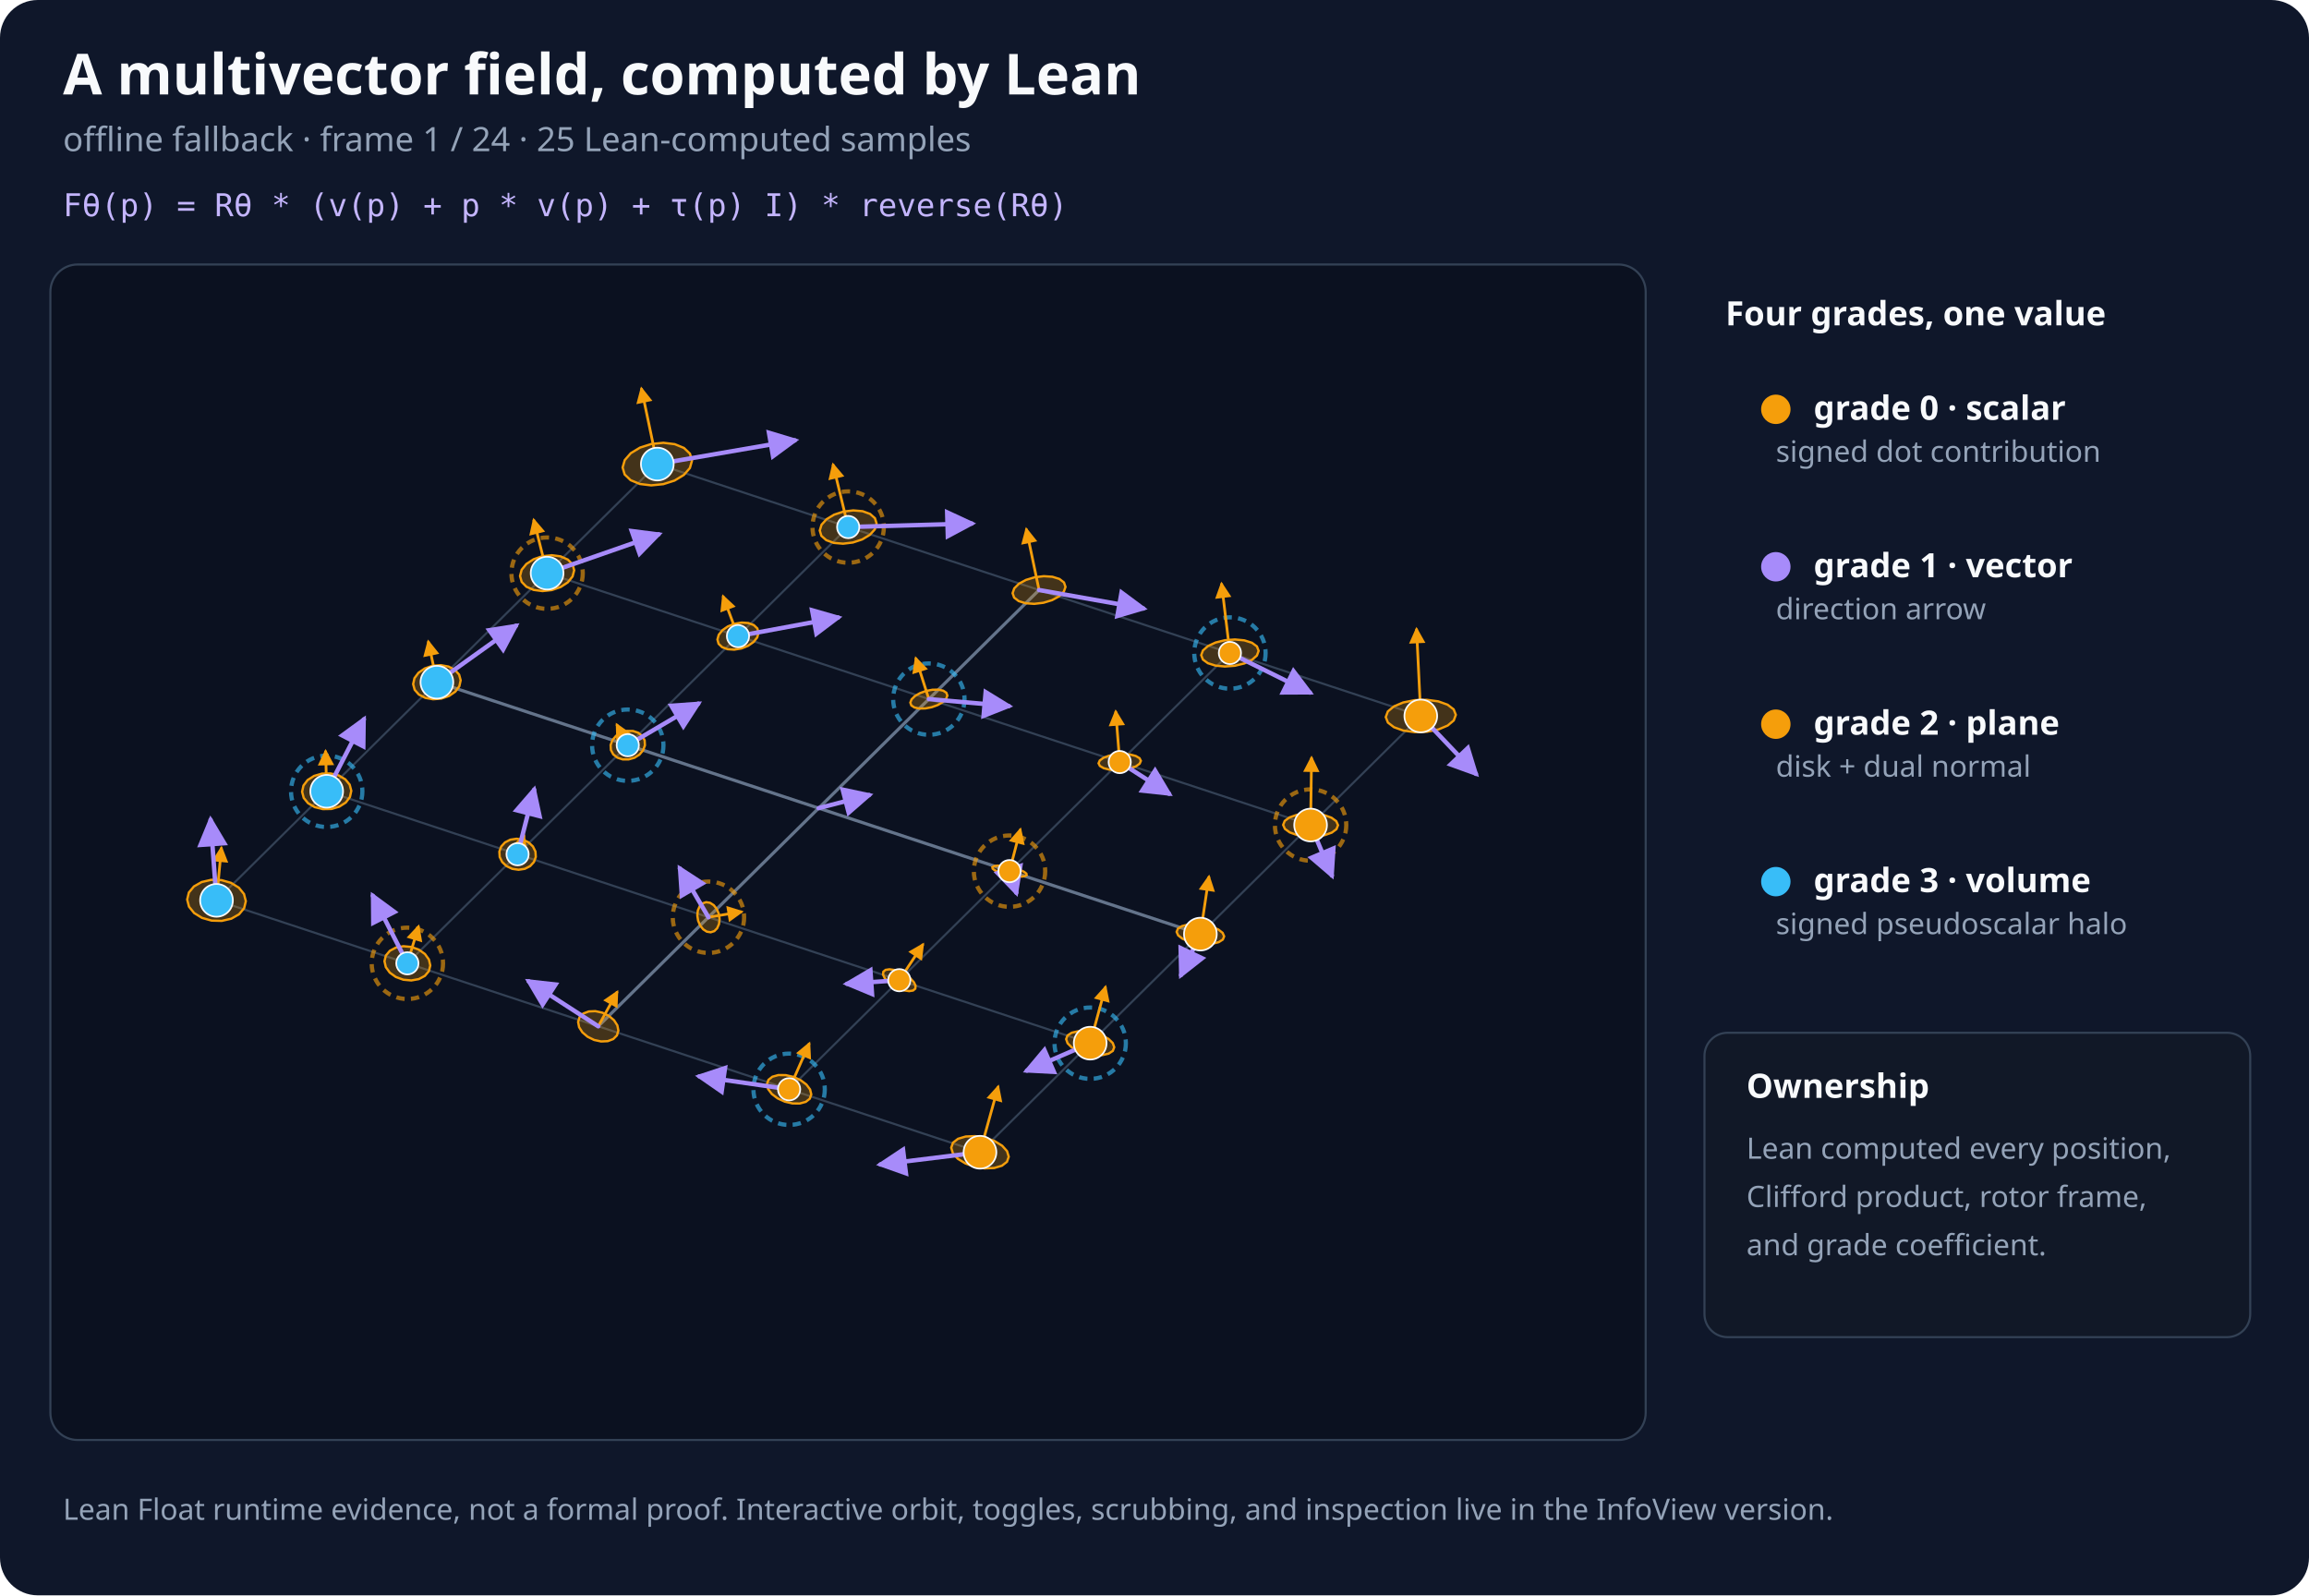
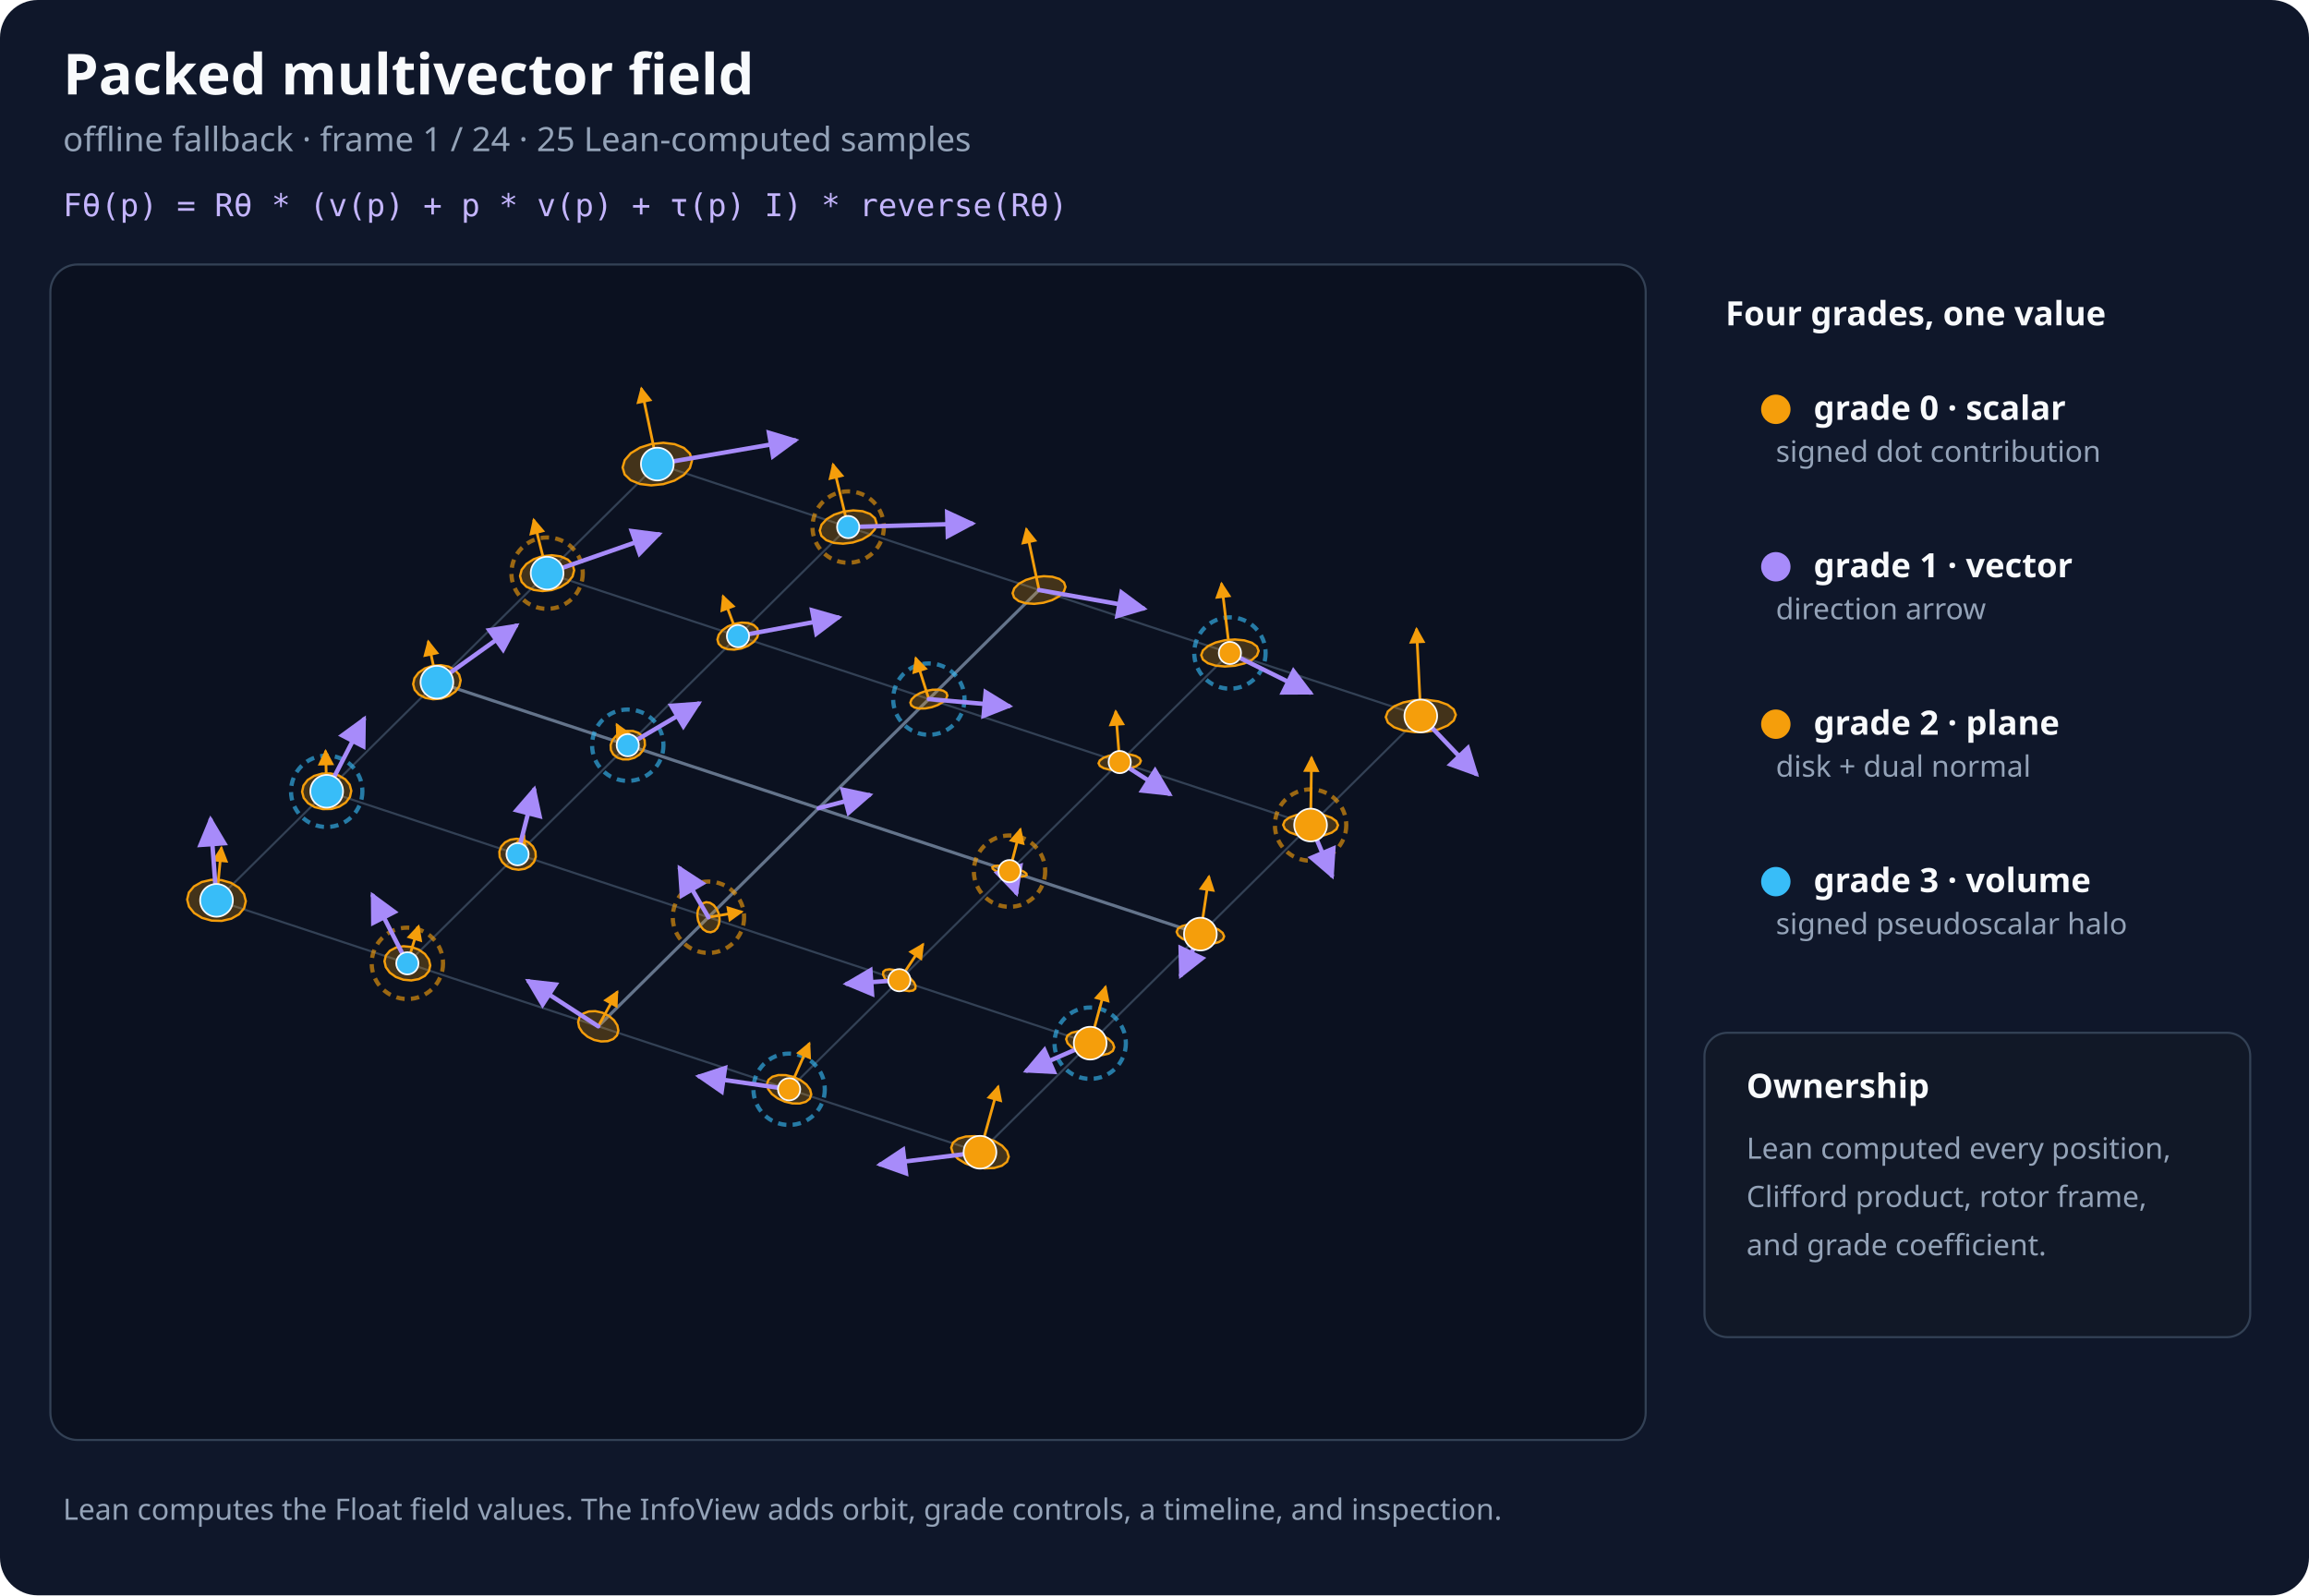
<svg xmlns="http://www.w3.org/2000/svg" width="1100" height="760" viewBox="0 0 1100 760">
  <defs>
    <marker id="arrow-purple" markerWidth="7" markerHeight="7" refX="6" refY="3.5" orient="auto">
      <path d="M0,0 L0,7 L7,3.5 z" fill="#a78bfa" />
    </marker>
    <marker id="arrow-warm" markerWidth="6" markerHeight="6" refX="5" refY="3" orient="auto">
      <path d="M0,0 L0,6 L6,3 z" fill="#f59e0b" />
    </marker>
    <style>.title{font:700 27px system-ui,sans-serif;fill:#f8fafc}.subtitle{font:16px system-ui,sans-serif;fill:#94a3b8}.formula{font:15px ui-monospace,monospace;fill:#c4b5fd}.legend-label{font:700 16px system-ui,sans-serif;fill:#f8fafc}.legend-detail{font:14px system-ui,sans-serif;fill:#94a3b8}.footer{font:14px system-ui,sans-serif;fill:#94a3b8}</style>
  </defs>
  <rect width="1100" height="760" rx="18" fill="#0f172a" />
  <rect x="24" y="126" width="760" height="560" rx="13" fill="#0b1120" stroke="#334155" />
-   <text x="30" y="45" class="title">A multivector field, computed by Lean</text>
+   <text x="30" y="45" class="title">Packed multivector field</text>
  <text x="30" y="72" class="subtitle">offline fallback · frame 1 / 24 · 25 Lean-computed samples</text>
  <text x="30" y="103" class="formula">Fθ(p) = Rθ * (v(p) + p * v(p) + τ(p) I) * reverse(Rθ)</text>
  <line class="grid" x1="313.14" y1="221.08" x2="103.14" y2="428.92" stroke="#334155" stroke-width="1" stroke-linecap="round" />
  <line class="grid" x1="404.07" y1="251.08" x2="194.07" y2="458.92" stroke="#334155" stroke-width="1" stroke-linecap="round" />
  <line class="grid" x1="495" y1="281.08" x2="285" y2="488.92" stroke="#64748b" stroke-width="1.5" stroke-linecap="round" />
  <line class="grid" x1="585.93" y1="311.08" x2="375.93" y2="518.92" stroke="#334155" stroke-width="1" stroke-linecap="round" />
  <line class="grid" x1="676.86" y1="341.08" x2="466.86" y2="548.92" stroke="#334155" stroke-width="1" stroke-linecap="round" />
  <line class="grid" x1="313.14" y1="221.08" x2="676.86" y2="341.08" stroke="#334155" stroke-width="1" stroke-linecap="round" />
  <line class="grid" x1="260.64" y1="273.04" x2="624.36" y2="393.04" stroke="#334155" stroke-width="1" stroke-linecap="round" />
  <line class="grid" x1="208.14" y1="325" x2="571.86" y2="445" stroke="#64748b" stroke-width="1.5" stroke-linecap="round" />
  <line class="grid" x1="155.64" y1="376.96" x2="519.36" y2="496.96" stroke="#334155" stroke-width="1" stroke-linecap="round" />
  <line class="grid" x1="103.14" y1="428.92" x2="466.86" y2="548.92" stroke="#334155" stroke-width="1" stroke-linecap="round" />
  <g>
    <polygon points="304.83,230.56 300.44,228.76 297.59,226.04 296.61,222.71 297.62,219.19 300.5,215.9 304.91,213.23 310.31,211.51 316.06,210.94 321.45,211.6 325.84,213.4 328.69,216.12 329.67,219.45 328.66,222.97 325.78,226.26 321.37,228.93 315.97,230.65 310.22,231.22" fill="#f59e0b" fill-opacity="0.24" stroke="#f59e0b" stroke-width="1.1" />
    <line class="grade-two-normal" x1="313.14" y1="221.08" x2="305.64" y2="185.38" stroke="#f59e0b" stroke-width="1.3" stroke-linecap="round" marker-end="url(#arrow-warm)" />
    <line class="grade-one-vector" x1="313.14" y1="221.08" x2="378.68" y2="209.78" stroke="#a78bfa" stroke-width="2.1" stroke-linecap="round" marker-end="url(#arrow-purple)" />
    <circle cx="313.14" cy="221.08" r="7.8" fill="#38bdf8" stroke="#f8fafc" stroke-width="0.8" />
  </g>
  <g>
    <circle cx="404.07" cy="251.08" r="17" fill="none" stroke="#f59e0b" stroke-width="2" stroke-opacity="0.62" stroke-dasharray="4 3" />
    <polygon points="397.22,258.63 393.64,257.33 391.31,255.28 390.53,252.73 391.38,249.97 393.76,247.35 397.38,245.18 401.81,243.72 406.51,243.15 410.92,243.53 414.5,244.83 416.83,246.88 417.61,249.43 416.76,252.19 414.38,254.81 410.76,256.98 406.33,258.44 401.63,259.01" fill="#f59e0b" fill-opacity="0.24" stroke="#f59e0b" stroke-width="1.1" />
    <line class="grade-two-normal" x1="404.07" y1="251.08" x2="396.92" y2="221.54" stroke="#f59e0b" stroke-width="1.3" stroke-linecap="round" marker-end="url(#arrow-warm)" />
    <line class="grade-one-vector" x1="404.07" y1="251.08" x2="462.93" y2="249.41" stroke="#a78bfa" stroke-width="2.1" stroke-linecap="round" marker-end="url(#arrow-purple)" />
    <circle cx="404.07" cy="251.08" r="5.3" fill="#38bdf8" stroke="#f8fafc" stroke-width="0.8" />
  </g>
  <g>
    <polygon points="488.62,287.39 485.29,286.35 483.13,284.68 482.4,282.57 483.2,280.28 485.41,278.09 488.78,276.26 492.9,275.01 497.28,274.49 501.38,274.77 504.71,275.81 506.87,277.48 507.6,279.59 506.8,281.88 504.59,284.07 501.22,285.9 497.1,287.15 492.72,287.67" fill="#f59e0b" fill-opacity="0.24" stroke="#f59e0b" stroke-width="1.1" />
    <line class="grade-two-normal" x1="495" y1="281.08" x2="488.99" y2="252.32" stroke="#f59e0b" stroke-width="1.3" stroke-linecap="round" marker-end="url(#arrow-warm)" />
    <line class="grade-one-vector" x1="495" y1="281.08" x2="544.68" y2="289.88" stroke="#a78bfa" stroke-width="2.1" stroke-linecap="round" marker-end="url(#arrow-purple)" />
  </g>
  <g>
    <circle cx="585.93" cy="311.08" r="17" fill="none" stroke="#38bdf8" stroke-width="2" stroke-opacity="0.62" stroke-dasharray="4 3" />
    <polygon points="579.08,317.1 575.44,315.95 573.07,314.22 572.25,312.1 573.08,309.87 575.46,307.78 579.1,306.09 583.57,305 588.32,304.64 592.78,305.06 596.42,306.21 598.79,307.94 599.61,310.06 598.78,312.29 596.4,314.38 592.76,316.07 588.29,317.16 583.54,317.52" fill="#f59e0b" fill-opacity="0.24" stroke="#f59e0b" stroke-width="1.1" />
    <line class="grade-two-normal" x1="585.93" y1="311.08" x2="581.98" y2="278.36" stroke="#f59e0b" stroke-width="1.3" stroke-linecap="round" marker-end="url(#arrow-warm)" />
    <line class="grade-one-vector" x1="585.93" y1="311.08" x2="624.05" y2="329.93" stroke="#a78bfa" stroke-width="2.1" stroke-linecap="round" marker-end="url(#arrow-purple)" />
    <circle cx="585.93" cy="311.08" r="5.3" fill="#f59e0b" stroke="#f8fafc" stroke-width="0.8" />
  </g>
  <g>
    <polygon points="668.55,348.04 664.1,346.45 661.19,344.22 660.17,341.61 661.16,338.93 664.04,336.52 668.47,334.65 673.92,333.56 679.71,333.38 685.17,334.12 689.62,335.71 692.53,337.94 693.55,340.55 692.56,343.23 689.68,345.64 685.25,347.51 679.8,348.6 674.01,348.78" fill="#f59e0b" fill-opacity="0.24" stroke="#f59e0b" stroke-width="1.1" />
    <line class="grade-two-normal" x1="676.86" y1="341.08" x2="674.85" y2="299.95" stroke="#f59e0b" stroke-width="1.3" stroke-linecap="round" marker-end="url(#arrow-warm)" />
    <line class="grade-one-vector" x1="676.86" y1="341.08" x2="703.13" y2="368.65" stroke="#a78bfa" stroke-width="2.1" stroke-linecap="round" marker-end="url(#arrow-purple)" />
    <circle cx="676.86" cy="341.08" r="7.8" fill="#f59e0b" stroke="#f8fafc" stroke-width="0.8" />
  </g>
  <g>
    <circle cx="260.64" cy="273.04" r="17" fill="none" stroke="#f59e0b" stroke-width="2" stroke-opacity="0.62" stroke-dasharray="4 3" />
    <polygon points="254.2,281.02 250.77,279.51 248.53,277.21 247.74,274.41 248.51,271.45 250.75,268.68 254.18,266.43 258.39,264.98 262.86,264.5 267.08,265.06 270.51,266.57 272.75,268.87 273.54,271.67 272.77,274.63 270.53,277.4 267.1,279.65 262.89,281.1 258.42,281.58" fill="#f59e0b" fill-opacity="0.24" stroke="#f59e0b" stroke-width="1.1" />
    <line class="grade-two-normal" x1="260.64" y1="273.04" x2="254.34" y2="247.92" stroke="#f59e0b" stroke-width="1.3" stroke-linecap="round" marker-end="url(#arrow-warm)" />
    <line class="grade-one-vector" x1="260.64" y1="273.04" x2="313.74" y2="254.54" stroke="#a78bfa" stroke-width="2.1" stroke-linecap="round" marker-end="url(#arrow-purple)" />
    <circle cx="260.64" cy="273.04" r="7.8" fill="#38bdf8" stroke="#f8fafc" stroke-width="0.8" />
  </g>
  <g>
    <polygon points="346.61,309.27 344.02,308.3 342.34,306.7 341.78,304.65 342.4,302.42 344.12,300.25 346.74,298.43 349.95,297.16 353.35,296.6 356.53,296.81 359.12,297.78 360.8,299.38 361.36,301.43 360.74,303.66 359.02,305.83 356.4,307.65 353.19,308.92 349.79,309.48" fill="#f59e0b" fill-opacity="0.24" stroke="#f59e0b" stroke-width="1.1" />
    <line class="grade-two-normal" x1="351.57" y1="303.04" x2="344.55" y2="284.3" stroke="#f59e0b" stroke-width="1.3" stroke-linecap="round" marker-end="url(#arrow-warm)" />
    <line class="grade-one-vector" x1="351.57" y1="303.04" x2="399.27" y2="294.18" stroke="#a78bfa" stroke-width="2.1" stroke-linecap="round" marker-end="url(#arrow-purple)" />
    <circle cx="351.57" cy="303.04" r="5.3" fill="#38bdf8" stroke="#f8fafc" stroke-width="0.8" />
  </g>
  <g>
    <circle cx="442.5" cy="333.04" r="17" fill="none" stroke="#38bdf8" stroke-width="2" stroke-opacity="0.62" stroke-dasharray="4 3" />
    <polygon points="437.95,337.54 435.64,337.04 434.16,336.06 433.68,334.72 434.27,333.17 435.85,331.61 438.23,330.22 441.13,329.17 444.19,328.59 447.05,328.54 449.36,329.04 450.84,330.02 451.32,331.36 450.73,332.91 449.15,334.47 446.77,335.86 443.87,336.91 440.81,337.49" fill="#f59e0b" fill-opacity="0.24" stroke="#f59e0b" stroke-width="1.1" />
    <line class="grade-two-normal" x1="442.5" y1="333.04" x2="436.37" y2="313.81" stroke="#f59e0b" stroke-width="1.3" stroke-linecap="round" marker-end="url(#arrow-warm)" />
    <line class="grade-one-vector" x1="442.5" y1="333.04" x2="480.58" y2="336.37" stroke="#a78bfa" stroke-width="2.1" stroke-linecap="round" marker-end="url(#arrow-purple)" />
  </g>
  <g>
    <polygon points="528.47,366.64 525.77,365.94 523.99,364.89 523.35,363.62 523.93,362.28 525.66,361.03 528.32,360.02 531.6,359.38 535.1,359.18 538.39,359.44 541.09,360.14 542.87,361.19 543.51,362.46 542.93,363.8 541.2,365.05 538.54,366.06 535.26,366.7 531.76,366.9" fill="#f59e0b" fill-opacity="0.24" stroke="#f59e0b" stroke-width="1.1" />
    <line class="grade-two-normal" x1="533.43" y1="363.04" x2="531.55" y2="339.22" stroke="#f59e0b" stroke-width="1.3" stroke-linecap="round" marker-end="url(#arrow-warm)" />
    <line class="grade-one-vector" x1="533.43" y1="363.04" x2="556.94" y2="378.12" stroke="#a78bfa" stroke-width="2.1" stroke-linecap="round" marker-end="url(#arrow-purple)" />
    <circle cx="533.43" cy="363.04" r="5.3" fill="#f59e0b" stroke="#f8fafc" stroke-width="0.8" />
  </g>
  <g>
    <circle cx="624.36" cy="393.04" r="17" fill="none" stroke="#f59e0b" stroke-width="2" stroke-opacity="0.62" stroke-dasharray="4 3" />
    <polygon points="617.92,397.8 614.42,396.54 612.12,394.86 611.29,392.97 612.04,391.08 614.28,389.42 617.73,388.21 621.98,387.58 626.52,387.6 630.8,388.28 634.3,389.54 636.6,391.22 637.43,393.11 636.68,395 634.44,396.66 630.99,397.87 626.74,398.5 622.2,398.48" fill="#f59e0b" fill-opacity="0.24" stroke="#f59e0b" stroke-width="1.1" />
    <line class="grade-two-normal" x1="624.36" y1="393.04" x2="624.81" y2="361.24" stroke="#f59e0b" stroke-width="1.3" stroke-linecap="round" marker-end="url(#arrow-warm)" />
    <line class="grade-one-vector" x1="624.36" y1="393.04" x2="634.5" y2="417.06" stroke="#a78bfa" stroke-width="2.1" stroke-linecap="round" marker-end="url(#arrow-purple)" />
    <circle cx="624.36" cy="393.04" r="7.8" fill="#f59e0b" stroke="#f8fafc" stroke-width="0.8" />
  </g>
  <g>
    <polygon points="202.61,332.45 199.56,330.89 197.55,328.61 196.82,325.9 197.45,323.08 199.37,320.5 202.35,318.45 206.03,317.2 209.96,316.88 213.67,317.55 216.72,319.11 218.73,321.39 219.46,324.1 218.83,326.92 216.91,329.5 213.93,331.55 210.25,332.8 206.32,333.12" fill="#f59e0b" fill-opacity="0.24" stroke="#f59e0b" stroke-width="1.1" />
    <line class="grade-two-normal" x1="208.14" y1="325" x2="204.1" y2="305.9" stroke="#f59e0b" stroke-width="1.3" stroke-linecap="round" marker-end="url(#arrow-warm)" />
    <line class="grade-one-vector" x1="208.14" y1="325" x2="245.79" y2="298.11" stroke="#a78bfa" stroke-width="2.1" stroke-linecap="round" marker-end="url(#arrow-purple)" />
    <circle cx="208.14" cy="325" r="7.8" fill="#38bdf8" stroke="#f8fafc" stroke-width="0.8" />
  </g>
  <g>
    <circle cx="299.07" cy="355" r="17" fill="none" stroke="#38bdf8" stroke-width="2" stroke-opacity="0.62" stroke-dasharray="4 3" />
    <polygon points="306.39,357.41 304.65,359.47 302.25,360.99 299.46,361.78 296.62,361.76 294.08,360.92 292.14,359.37 291.03,357.29 290.9,354.93 291.75,352.59 293.49,350.53 295.89,349.01 298.68,348.22 301.52,348.24 304.06,349.08 306,350.63 307.11,352.71 307.24,355.07" fill="#f59e0b" fill-opacity="0.24" stroke="#f59e0b" stroke-width="1.1" />
    <line class="grade-two-normal" x1="299.07" y1="355" x2="293.97" y2="345.47" stroke="#f59e0b" stroke-width="1.3" stroke-linecap="round" marker-end="url(#arrow-warm)" />
    <line class="grade-one-vector" x1="299.07" y1="355" x2="332.64" y2="335.21" stroke="#a78bfa" stroke-width="2.1" stroke-linecap="round" marker-end="url(#arrow-purple)" />
    <circle cx="299.07" cy="355" r="5.3" fill="#38bdf8" stroke="#f8fafc" stroke-width="0.8" />
  </g>
  <g>
    <line class="grade-one-vector" x1="390" y1="385" x2="414.06" y2="378.76" stroke="#a78bfa" stroke-width="2.1" stroke-linecap="round" marker-end="url(#arrow-purple)" />
  </g>
  <g>
    <circle cx="480.93" cy="415" r="17" fill="none" stroke="#f59e0b" stroke-width="2" stroke-opacity="0.62" stroke-dasharray="4 3" />
    <polygon points="473.61,412.59 475.35,412.38 477.75,412.48 480.54,412.89 483.38,413.56 485.92,414.39 487.86,415.31 488.97,416.18 489.1,416.91 488.25,417.41 486.51,417.62 484.11,417.52 481.32,417.11 478.48,416.44 475.94,415.61 474,414.69 472.89,413.82 472.76,413.09" fill="#f59e0b" fill-opacity="0.24" stroke="#f59e0b" stroke-width="1.1" />
    <line class="grade-two-normal" x1="480.93" y1="415" x2="486.03" y2="395.38" stroke="#f59e0b" stroke-width="1.3" stroke-linecap="round" marker-end="url(#arrow-warm)" />
    <line class="grade-one-vector" x1="480.93" y1="415" x2="484.15" y2="425.25" stroke="#a78bfa" stroke-width="2.1" stroke-linecap="round" marker-end="url(#arrow-purple)" />
    <circle cx="480.93" cy="415" r="5.3" fill="#f59e0b" stroke="#f8fafc" stroke-width="0.8" />
  </g>
  <g>
    <polygon points="566.33,448.5 563.28,447.17 561.27,445.59 560.54,443.93 561.17,442.4 563.09,441.18 566.07,440.43 569.75,440.22 573.68,440.6 577.39,441.5 580.44,442.83 582.45,444.41 583.18,446.07 582.55,447.6 580.63,448.82 577.65,449.57 573.97,449.78 570.04,449.4" fill="#f59e0b" fill-opacity="0.24" stroke="#f59e0b" stroke-width="1.1" />
    <line class="grade-two-normal" x1="571.86" y1="445" x2="575.9" y2="417.9" stroke="#f59e0b" stroke-width="1.3" stroke-linecap="round" marker-end="url(#arrow-warm)" />
    <line class="grade-one-vector" x1="571.86" y1="445" x2="562.63" y2="464.52" stroke="#a78bfa" stroke-width="2.1" stroke-linecap="round" marker-end="url(#arrow-purple)" />
    <circle cx="571.86" cy="445" r="7.8" fill="#f59e0b" stroke="#f8fafc" stroke-width="0.8" />
  </g>
  <g>
    <circle cx="155.64" cy="376.96" r="17" fill="none" stroke="#38bdf8" stroke-width="2" stroke-opacity="0.62" stroke-dasharray="4 3" />
    <polygon points="149.93,384.51 146.77,382.65 144.69,380.11 143.92,377.18 144.57,374.23 146.55,371.61 149.63,369.64 153.43,368.54 157.5,368.47 161.35,369.41 164.51,371.27 166.59,373.81 167.36,376.74 166.71,379.69 164.73,382.31 161.65,384.28 157.85,385.38 153.78,385.45" fill="#f59e0b" fill-opacity="0.24" stroke="#f59e0b" stroke-width="1.1" />
    <line class="grade-two-normal" x1="155.64" y1="376.96" x2="155.12" y2="358.09" stroke="#f59e0b" stroke-width="1.3" stroke-linecap="round" marker-end="url(#arrow-warm)" />
    <line class="grade-one-vector" x1="155.64" y1="376.96" x2="173.35" y2="342.69" stroke="#a78bfa" stroke-width="2.1" stroke-linecap="round" marker-end="url(#arrow-purple)" />
    <circle cx="155.64" cy="376.96" r="7.8" fill="#38bdf8" stroke="#f8fafc" stroke-width="0.8" />
  </g>
  <g>
    <polygon points="255.08,405.66 255.25,408.22 254.37,410.64 252.56,412.61 250.02,413.9 247.06,414.35 244.05,413.91 241.34,412.63 239.26,410.67 238.06,408.26 237.89,405.7 238.77,403.28 240.58,401.31 243.12,400.02 246.08,399.57 249.09,400.01 251.8,401.29 253.88,403.25" fill="#f59e0b" fill-opacity="0.24" stroke="#f59e0b" stroke-width="1.1" />
    <line class="grade-two-normal" x1="246.57" y1="406.96" x2="249.55" y2="398.2" stroke="#f59e0b" stroke-width="1.3" stroke-linecap="round" marker-end="url(#arrow-warm)" />
    <line class="grade-one-vector" x1="246.57" y1="406.96" x2="254.45" y2="376.21" stroke="#a78bfa" stroke-width="2.1" stroke-linecap="round" marker-end="url(#arrow-purple)" />
    <circle cx="246.57" cy="406.96" r="5.3" fill="#38bdf8" stroke="#f8fafc" stroke-width="0.8" />
  </g>
  <g>
    <circle cx="337.5" cy="436.96" r="17" fill="none" stroke="#f59e0b" stroke-width="2" stroke-opacity="0.62" stroke-dasharray="4 3" />
    <polygon points="341.46,433.04 342.43,435.33 342.8,437.82 342.54,440.21 341.66,442.21 340.29,443.57 338.58,444.13 336.73,443.83 334.98,442.7 333.54,440.88 332.57,438.59 332.2,436.1 332.46,433.71 333.34,431.71 334.71,430.35 336.42,429.79 338.27,430.09 340.02,431.22" fill="#f59e0b" fill-opacity="0.24" stroke="#f59e0b" stroke-width="1.1" />
    <line class="grade-two-normal" x1="337.5" y1="436.96" x2="353.05" y2="434.39" stroke="#f59e0b" stroke-width="1.3" stroke-linecap="round" marker-end="url(#arrow-warm)" />
    <line class="grade-one-vector" x1="337.5" y1="436.96" x2="323.87" y2="413.73" stroke="#a78bfa" stroke-width="2.1" stroke-linecap="round" marker-end="url(#arrow-purple)" />
  </g>
  <g>
    <polygon points="426.15,462.1 428.84,463.03 431.49,464.43 433.76,466.14 435.39,467.95 436.18,469.64 436.04,471 434.98,471.88 433.13,472.16 430.71,471.82 428.02,470.89 425.37,469.49 423.1,467.78 421.47,465.97 420.68,464.28 420.82,462.92 421.88,462.04 423.73,461.76" fill="#f59e0b" fill-opacity="0.24" stroke="#f59e0b" stroke-width="1.1" />
    <line class="grade-two-normal" x1="428.43" y1="466.96" x2="439.54" y2="450.15" stroke="#f59e0b" stroke-width="1.3" stroke-linecap="round" marker-end="url(#arrow-warm)" />
    <line class="grade-one-vector" x1="428.43" y1="466.96" x2="403.52" y2="468.67" stroke="#a78bfa" stroke-width="2.1" stroke-linecap="round" marker-end="url(#arrow-purple)" />
    <circle cx="428.43" cy="466.96" r="5.3" fill="#f59e0b" stroke="#f8fafc" stroke-width="0.8" />
  </g>
  <g>
    <circle cx="519.36" cy="496.96" r="17" fill="none" stroke="#38bdf8" stroke-width="2" stroke-opacity="0.62" stroke-dasharray="4 3" />
    <polygon points="513.65,500.71 510.6,498.98 508.6,497.01 507.9,495.03 508.58,493.28 510.56,491.98 513.61,491.28 517.35,491.26 521.33,491.93 525.07,493.21 528.12,494.94 530.12,496.91 530.82,498.89 530.14,500.64 528.16,501.94 525.11,502.64 521.37,502.66 517.39,501.99" fill="#f59e0b" fill-opacity="0.24" stroke="#f59e0b" stroke-width="1.1" />
    <line class="grade-two-normal" x1="519.36" y1="496.96" x2="526.59" y2="470.42" stroke="#f59e0b" stroke-width="1.3" stroke-linecap="round" marker-end="url(#arrow-warm)" />
    <line class="grade-one-vector" x1="519.36" y1="496.96" x2="489.22" y2="510.04" stroke="#a78bfa" stroke-width="2.1" stroke-linecap="round" marker-end="url(#arrow-purple)" />
    <circle cx="519.36" cy="496.96" r="7.8" fill="#f59e0b" stroke="#f8fafc" stroke-width="0.8" />
  </g>
  <g>
    <polygon points="96.22,437.26 92.49,434.96 90.04,431.93 89.17,428.53 89.98,425.18 92.39,422.29 96.08,420.19 100.64,419.14 105.49,419.28 110.06,420.58 113.79,422.88 116.24,425.91 117.11,429.31 116.3,432.66 113.89,435.55 110.2,437.65 105.64,438.7 100.79,438.56" fill="#f59e0b" fill-opacity="0.24" stroke="#f59e0b" stroke-width="1.1" />
    <line class="grade-two-normal" x1="103.14" y1="428.92" x2="105.45" y2="404.14" stroke="#f59e0b" stroke-width="1.3" stroke-linecap="round" marker-end="url(#arrow-warm)" />
    <line class="grade-one-vector" x1="103.14" y1="428.92" x2="100.33" y2="390.58" stroke="#a78bfa" stroke-width="2.1" stroke-linecap="round" marker-end="url(#arrow-purple)" />
    <circle cx="103.14" cy="428.92" r="7.8" fill="#38bdf8" stroke="#f8fafc" stroke-width="0.8" />
  </g>
  <g>
    <circle cx="194.07" cy="458.92" r="17" fill="none" stroke="#f59e0b" stroke-width="2" stroke-opacity="0.62" stroke-dasharray="4 3" />
    <polygon points="188.59,465.43 185.69,463.35 183.81,460.74 183.16,457.91 183.82,455.2 185.73,452.94 188.64,451.4 192.2,450.77 195.99,451.12 199.55,452.41 202.45,454.49 204.33,457.1 204.98,459.93 204.32,462.64 202.41,464.9 199.5,466.44 195.94,467.07 192.15,466.72" fill="#f59e0b" fill-opacity="0.24" stroke="#f59e0b" stroke-width="1.1" />
    <line class="grade-two-normal" x1="194.07" y1="458.92" x2="199.31" y2="441.57" stroke="#f59e0b" stroke-width="1.3" stroke-linecap="round" marker-end="url(#arrow-warm)" />
    <line class="grade-one-vector" x1="194.07" y1="458.92" x2="177.61" y2="426.74" stroke="#a78bfa" stroke-width="2.1" stroke-linecap="round" marker-end="url(#arrow-purple)" />
    <circle cx="194.07" cy="458.92" r="5.3" fill="#38bdf8" stroke="#f8fafc" stroke-width="0.8" />
  </g>
  <g>
    <polygon points="279.95,493.91 277.47,491.81 275.89,489.35 275.41,486.85 276.09,484.59 277.84,482.85 280.46,481.85 283.62,481.7 286.95,482.42 290.05,483.93 292.53,486.03 294.11,488.49 294.59,490.99 293.91,493.25 292.16,494.99 289.54,495.99 286.38,496.14 283.05,495.42" fill="#f59e0b" fill-opacity="0.24" stroke="#f59e0b" stroke-width="1.1" />
    <line class="grade-two-normal" x1="285" y1="488.92" x2="293.91" y2="472.76" stroke="#f59e0b" stroke-width="1.3" stroke-linecap="round" marker-end="url(#arrow-warm)" />
    <line class="grade-one-vector" x1="285" y1="488.92" x2="251.88" y2="467.49" stroke="#a78bfa" stroke-width="2.1" stroke-linecap="round" marker-end="url(#arrow-purple)" />
  </g>
  <g>
    <circle cx="375.93" cy="518.92" r="17" fill="none" stroke="#38bdf8" stroke-width="2" stroke-opacity="0.62" stroke-dasharray="4 3" />
    <polygon points="370.45,523.25 367.69,521.17 365.93,518.82 365.37,516.48 366.08,514.43 367.98,512.93 370.85,512.14 374.32,512.18 377.99,513.03 381.41,514.59 384.17,516.67 385.93,519.02 386.49,521.36 385.78,523.41 383.88,524.91 381.01,525.7 377.54,525.66 373.87,524.81" fill="#f59e0b" fill-opacity="0.24" stroke="#f59e0b" stroke-width="1.1" />
    <line class="grade-two-normal" x1="375.93" y1="518.92" x2="385.43" y2="497.35" stroke="#f59e0b" stroke-width="1.3" stroke-linecap="round" marker-end="url(#arrow-warm)" />
    <line class="grade-one-vector" x1="375.93" y1="518.92" x2="333.16" y2="512.77" stroke="#a78bfa" stroke-width="2.1" stroke-linecap="round" marker-end="url(#arrow-purple)" />
    <circle cx="375.93" cy="518.92" r="5.3" fill="#f59e0b" stroke="#f8fafc" stroke-width="0.8" />
  </g>
  <g>
    <polygon points="459.94,554.27 456.31,552.04 453.96,549.44 453.16,546.77 454.01,544.36 456.41,542.5 460.07,541.42 464.56,541.24 469.31,541.99 473.78,543.57 477.41,545.8 479.76,548.4 480.56,551.07 479.71,553.48 477.31,555.34 473.65,556.42 469.16,556.6 464.41,555.85" fill="#f59e0b" fill-opacity="0.24" stroke="#f59e0b" stroke-width="1.1" />
    <line class="grade-two-normal" x1="466.86" y1="548.92" x2="475.47" y2="517.9" stroke="#f59e0b" stroke-width="1.3" stroke-linecap="round" marker-end="url(#arrow-warm)" />
    <line class="grade-one-vector" x1="466.86" y1="548.92" x2="419.43" y2="554.75" stroke="#a78bfa" stroke-width="2.1" stroke-linecap="round" marker-end="url(#arrow-purple)" />
    <circle cx="466.86" cy="548.92" r="7.8" fill="#f59e0b" stroke="#f8fafc" stroke-width="0.8" />
  </g>
  <text x="822" y="155" class="legend-label">Four grades, one value</text>
  <circle cx="846" cy="195" r="7" fill="#f59e0b" />
  <text x="864" y="200" class="legend-label">grade 0 · scalar</text>
  <text x="846" y="220" class="legend-detail">signed dot contribution</text>
  <circle cx="846" cy="270" r="7" fill="#a78bfa" />
  <text x="864" y="275" class="legend-label">grade 1 · vector</text>
  <text x="846" y="295" class="legend-detail">direction arrow</text>
  <circle cx="846" cy="345" r="7" fill="#f59e0b" />
  <text x="864" y="350" class="legend-label">grade 2 · plane</text>
  <text x="846" y="370" class="legend-detail">disk + dual normal</text>
  <circle cx="846" cy="420" r="7" fill="#38bdf8" />
  <text x="864" y="425" class="legend-label">grade 3 · volume</text>
  <text x="846" y="445" class="legend-detail">signed pseudoscalar halo</text>
  <rect x="812" y="492" width="260" height="145" rx="11" fill="#111827" stroke="#334155" />
  <text x="832" y="523" class="legend-label">Ownership</text>
  <text x="832" y="552" class="legend-detail">Lean computed every position,</text>
  <text x="832" y="575" class="legend-detail">Clifford product, rotor frame,</text>
  <text x="832" y="598" class="legend-detail">and grade coefficient.</text>
-   <text x="30" y="724" class="footer">Lean Float runtime evidence, not a formal proof. Interactive orbit, toggles, scrubbing, and inspection live in the InfoView version.</text>
+   <text x="30" y="724" class="footer">Lean computes the Float field values. The InfoView adds orbit, grade controls, a timeline, and inspection.</text>
</svg>
